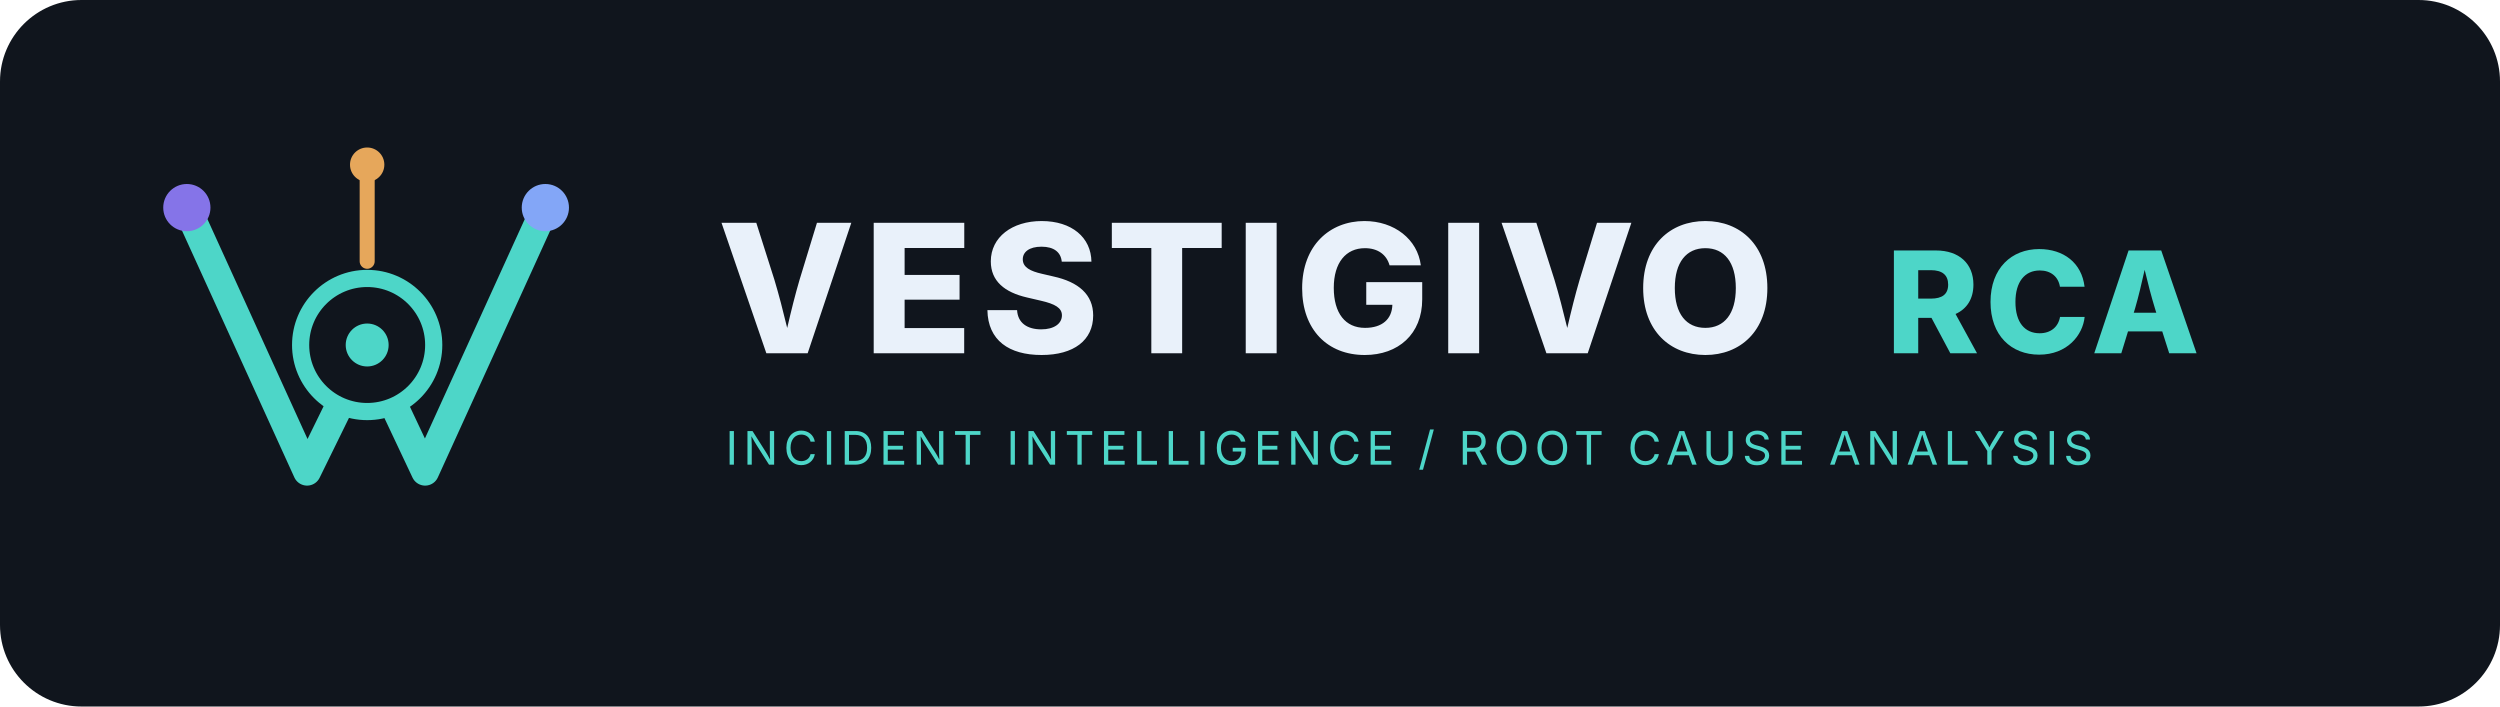
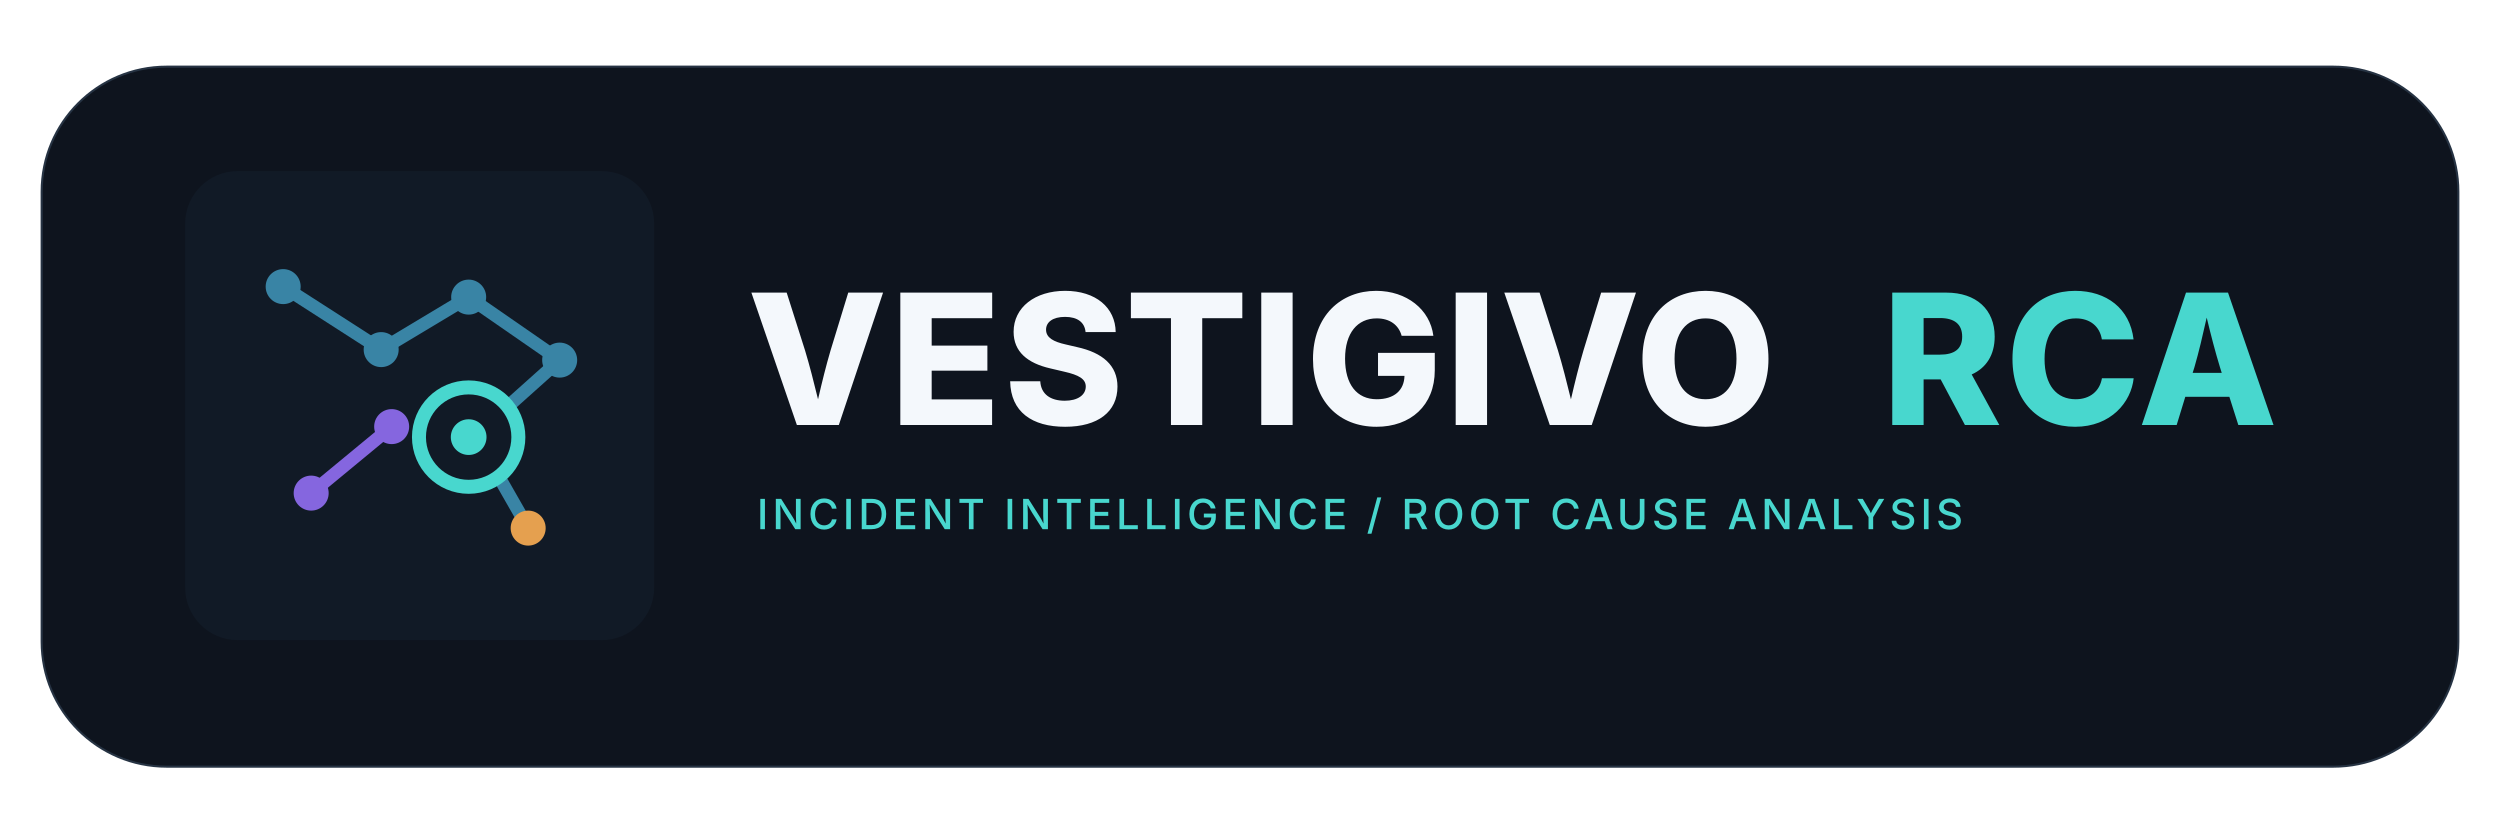
- <svg xmlns="http://www.w3.org/2000/svg" width="920" height="260" viewBox="0 0 920 260" role="img" aria-label="Vestigivo RCA Incident Intelligence wordmark on dark background">
-   <rect width="920" height="260" rx="30" fill="#10151D" />
-   <g transform="translate(34 29) scale(.79)">
-     <path d="M44 60 100 183 126 130M211 60 155 183 130 130" fill="none" stroke="#4DD6C8" stroke-width="13" stroke-linecap="round" stroke-linejoin="round" />
-     <path d="M128 40V85" stroke="#E6A75B" stroke-width="7" stroke-linecap="round" />
-     <circle cx="44" cy="60" r="11" fill="#8574E8" />
-     <circle cx="211" cy="60" r="11" fill="#83A6F7" />
-     <circle cx="128" cy="40" r="8" fill="#E6A75B" />
-     <circle cx="128" cy="124" r="31" fill="#10151D" stroke="#4DD6C8" stroke-width="8" />
-     <circle cx="128" cy="124" r="10" fill="#4DD6C8" />
+ <svg xmlns="http://www.w3.org/2000/svg" width="1800" height="600" viewBox="0 0 1800 600" role="img" aria-labelledby="title desc">
+   <rect x="30" y="48" width="1740" height="504" rx="90" fill="#0E141E" stroke="#263343" stroke-width="1.5" />
+   <g transform="translate(93 98) scale(2.52)">
+     <rect x="16" y="10" width="134" height="134" rx="15" fill="#111A26" />
+     <path d="M44 43 L72 61 L97 46 L123 64 L104 81" fill="none" stroke="#3984A5" stroke-width="3.7" stroke-linecap="round" stroke-linejoin="round" />
+     <circle cx="44" cy="43" r="5" fill="#3984A5" />
+     <circle cx="72" cy="61" r="5" fill="#3984A5" />
+     <circle cx="97" cy="46" r="5" fill="#3984A5" />
+     <circle cx="123" cy="64" r="5" fill="#3984A5" />
+     <path d="M52 102 L75 83" fill="none" stroke="#8566DF" stroke-width="3.7" stroke-linecap="round" />
+     <circle cx="52" cy="102" r="5" fill="#8566DF" />
+     <circle cx="75" cy="83" r="5" fill="#8566DF" />
+     <path d="M106 98 L114 112" fill="none" stroke="#3984A5" stroke-width="3.7" stroke-linecap="round" />
+     <circle cx="114" cy="112" r="5" fill="#E5A04F" />
+     <circle cx="97" cy="86" r="14.2" fill="#111A26" stroke="#48D7CE" stroke-width="4" />
+     <circle cx="97" cy="86" r="5.1" fill="#48D7CE" />
  </g>
-   <text x="264" y="130" fill="#E9F1FA" font-size="66" font-family="Inter,Segoe UI,Arial,sans-serif" font-weight="800" letter-spacing="3">VESTIGIVO</text>
-   <text x="694" y="130" fill="#4DD6C8" font-size="52" font-family="Inter,Segoe UI,Arial,sans-serif" font-weight="800" letter-spacing="2">RCA</text>
-   <text x="267" y="171" fill="#4DD6C8" font-size="17" font-family="Inter,Segoe UI,Arial,sans-serif" letter-spacing="2">INCIDENT INTELLIGENCE / ROOT CAUSE ANALYSIS</text>
+   <text x="538" y="306" fill="#F4F8FC" font-family="Inter,Segoe UI,Arial,sans-serif" font-size="131" font-weight="800" letter-spacing="2" textLength="790" lengthAdjust="spacingAndGlyphs">VESTIGIVO</text>
+   <text x="1355" y="306" fill="#48D7CE" font-family="Inter,Segoe UI,Arial,sans-serif" font-size="131" font-weight="800" letter-spacing="2" textLength="260" lengthAdjust="spacingAndGlyphs">RCA</text>
+   <text x="545" y="381" fill="#48D7CE" font-family="Inter,Segoe UI,Arial,sans-serif" font-size="30" font-weight="500" letter-spacing="3" textLength="1070" lengthAdjust="spacingAndGlyphs">INCIDENT INTELLIGENCE / ROOT CAUSE ANALYSIS</text>
</svg>
